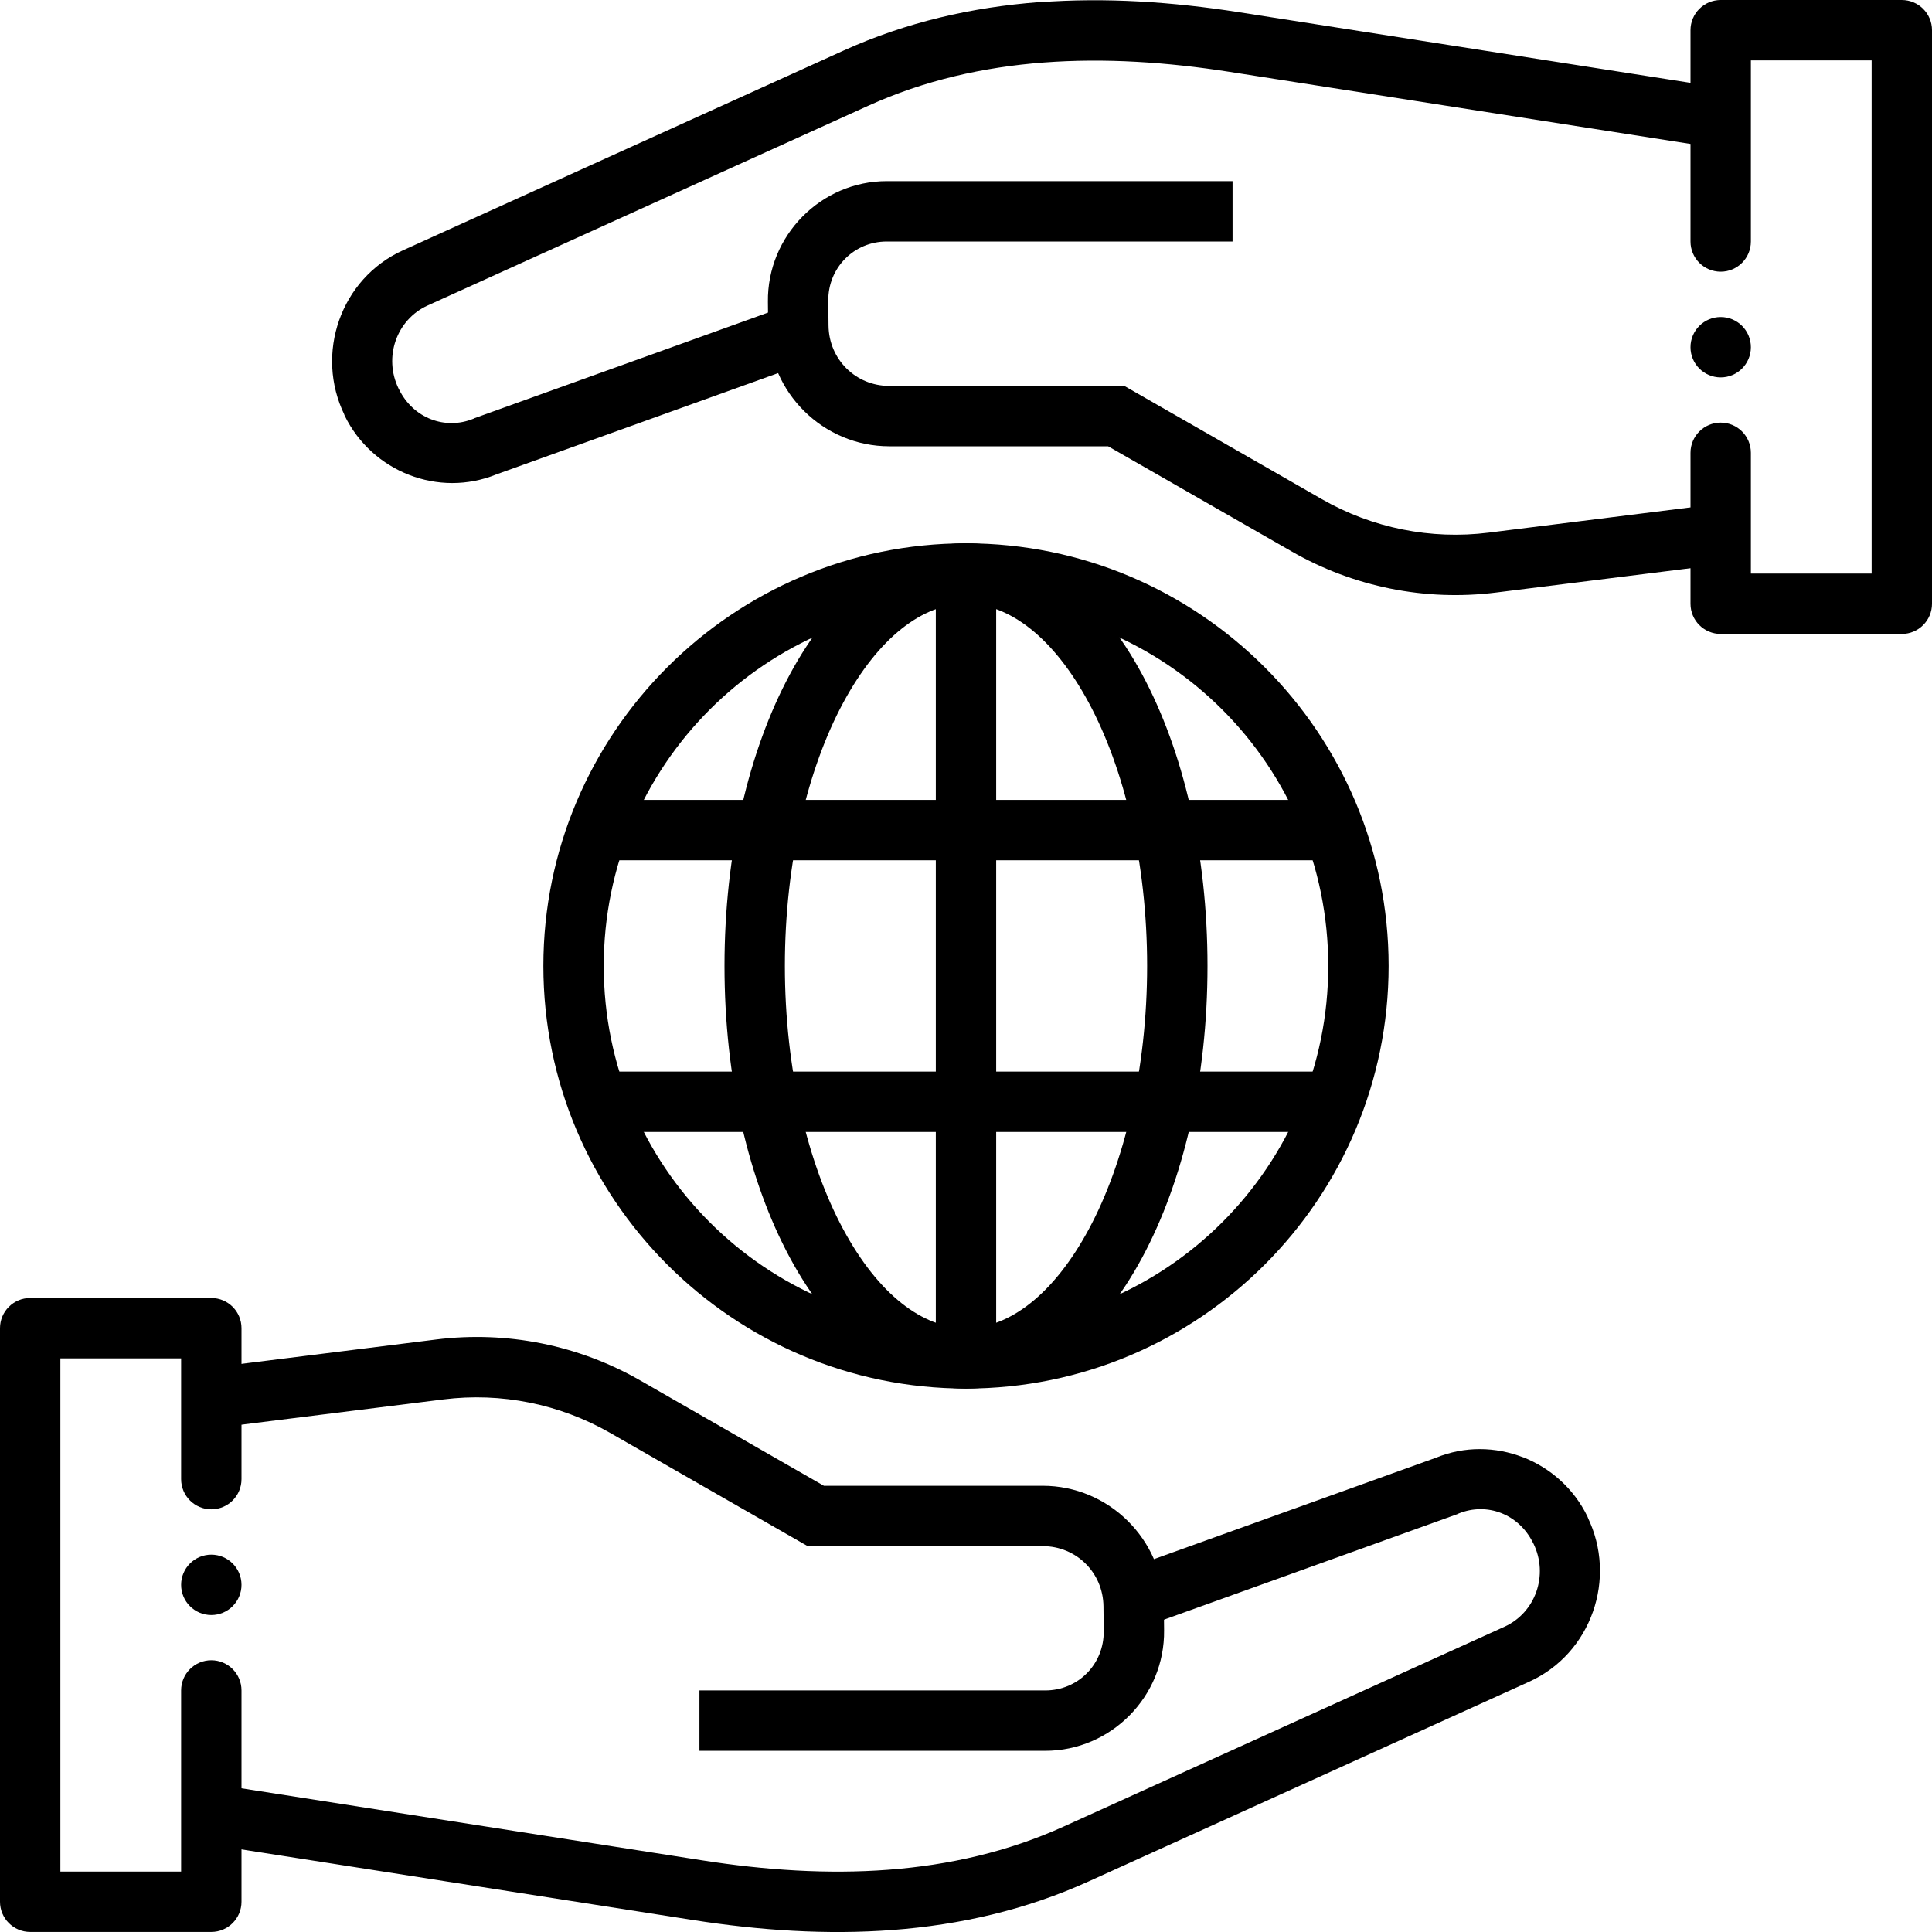
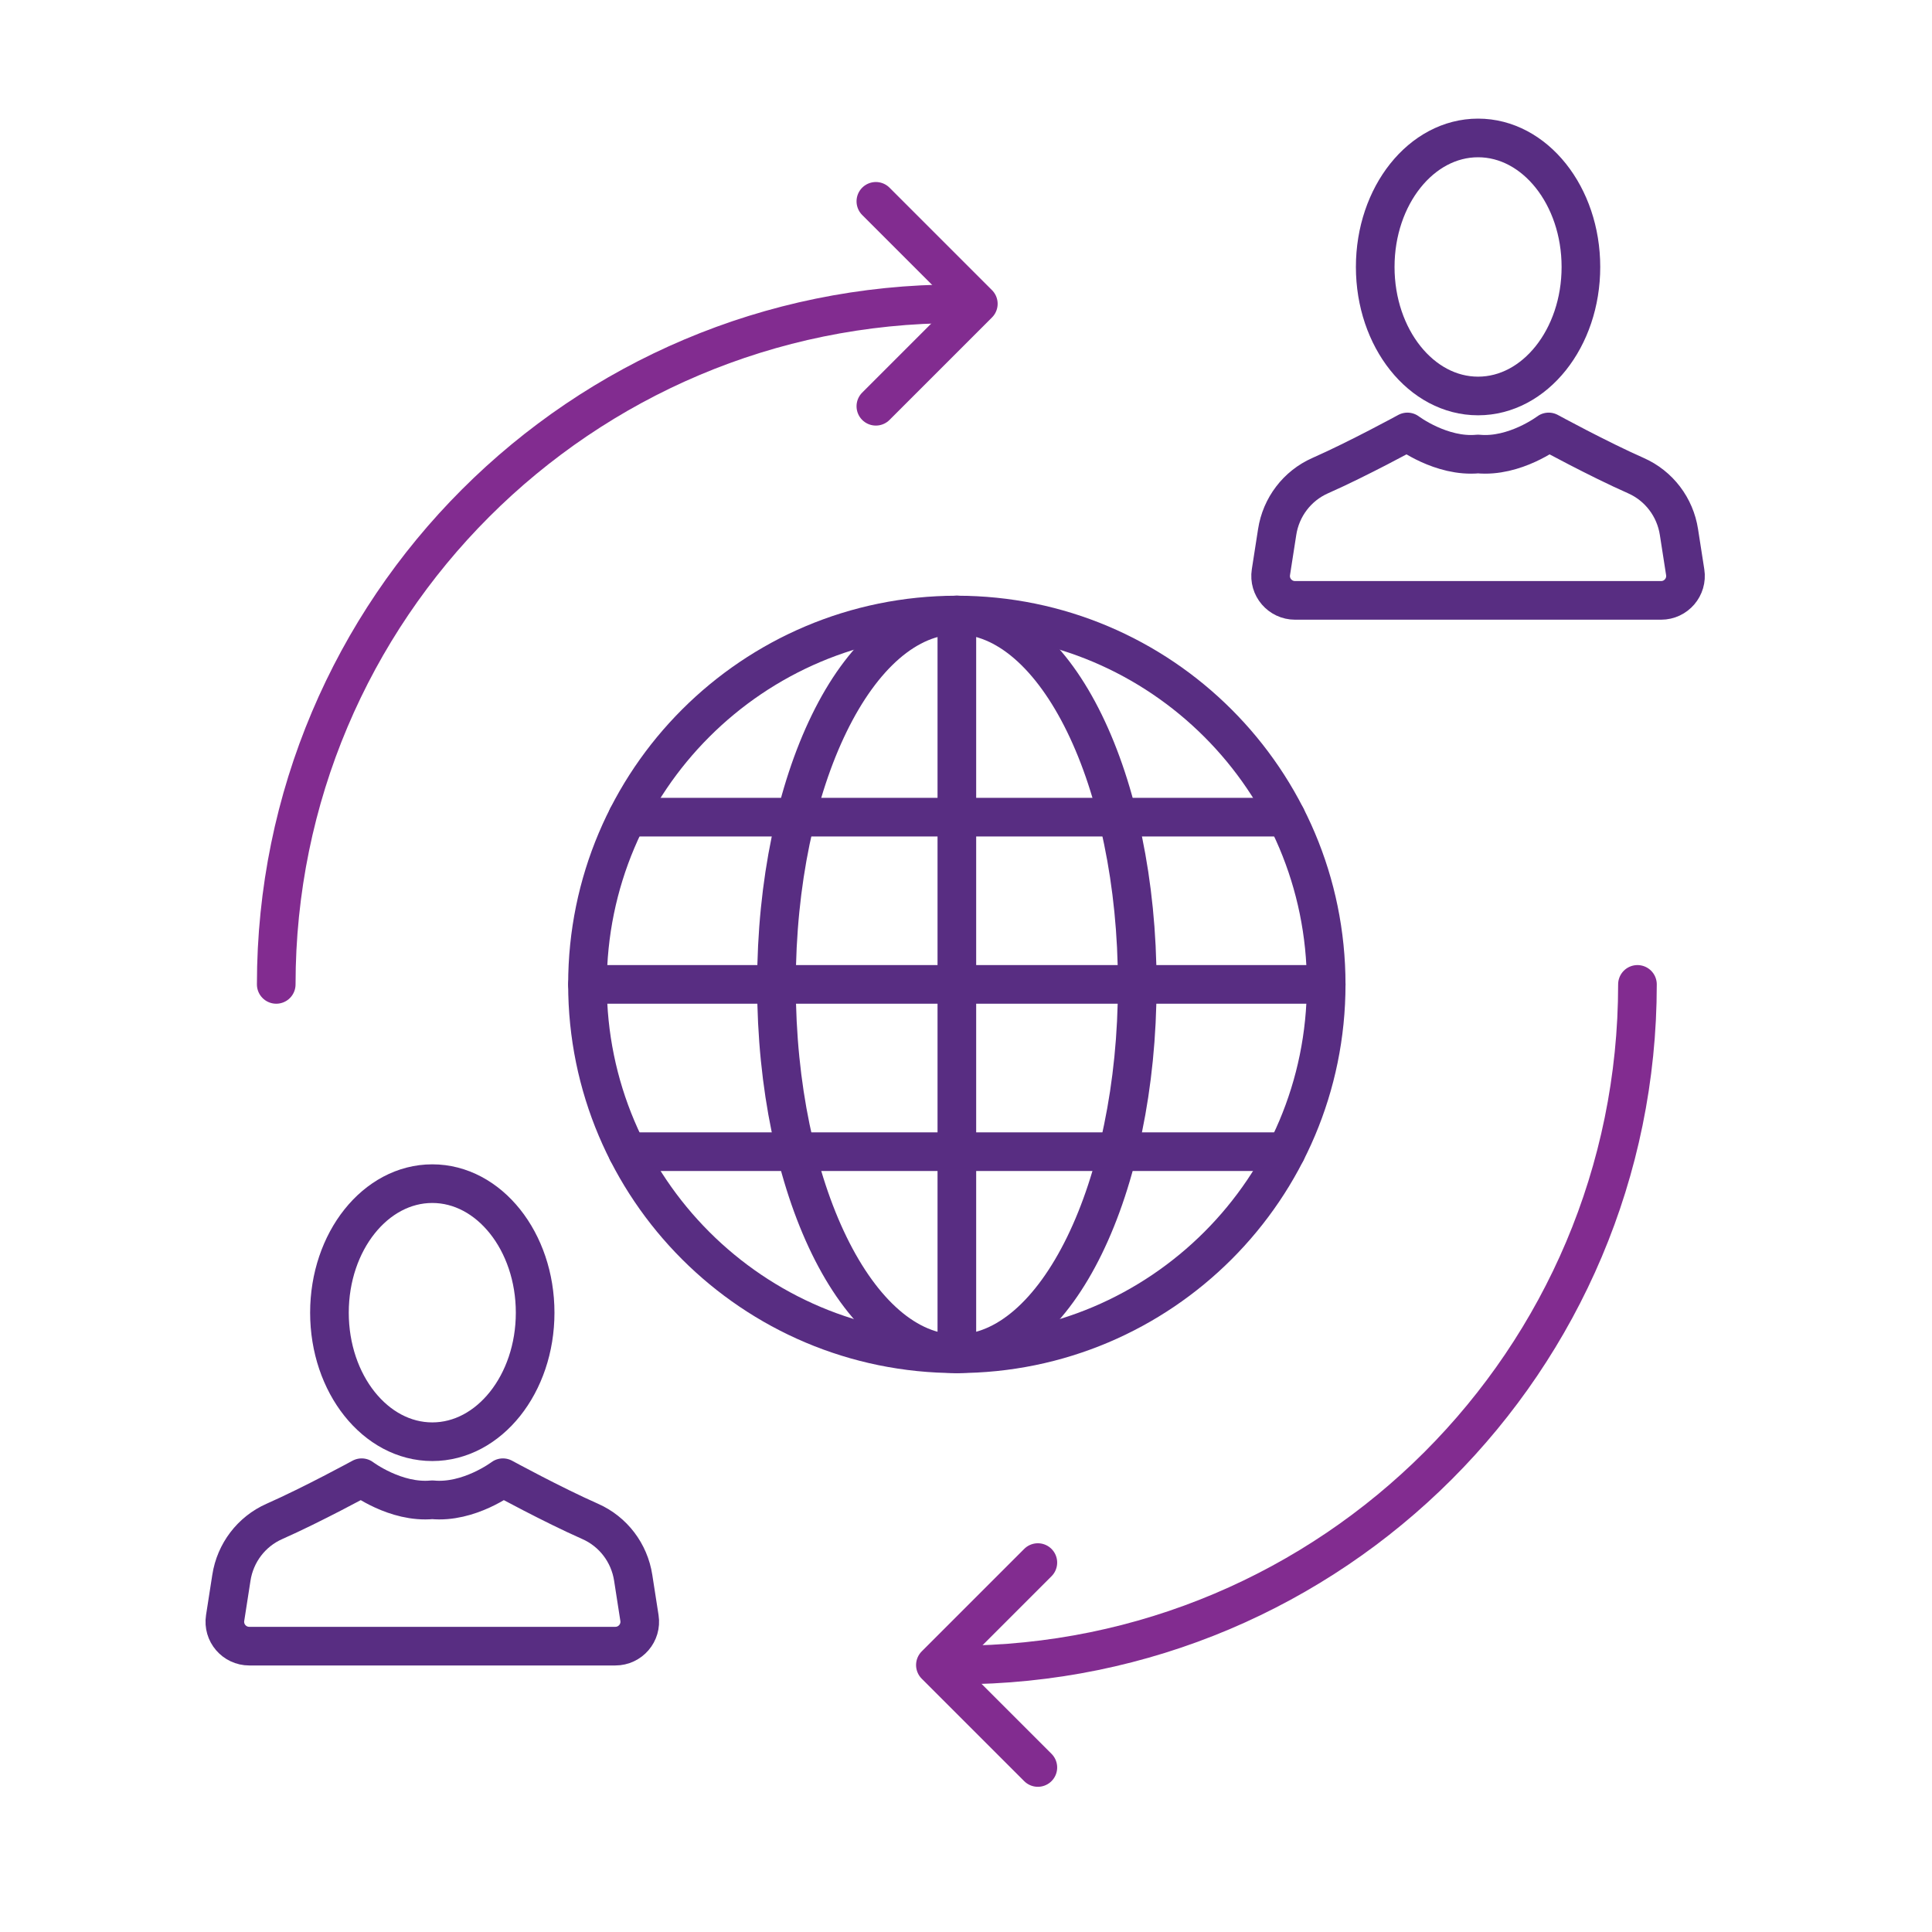
- <svg xmlns="http://www.w3.org/2000/svg" viewBox="0 0 32 32" version="1.1" x="0px" y="0px">
-   <g transform="translate(0,-1020.362)">
-     <path style="fill-rule:nonzero;stroke-width:1;stroke-linecap:butt;stroke-linejoin:round;stroke-miterlimit:4;stroke-dasharray:none;stroke-dashoffset:0;stroke-opacity:1;color-rendering:auto;image-rendering:auto;shape-rendering:auto;text-rendering:auto;enable-background:accumulate" d="m 16,1029.361 c -3.86,0 -7,3.14 -7,7 0,3.86 3.14,7 7,7 3.86,0 7,-3.14 7,-7 0,-3.86 -3.14,-7 -7,-7 z m 0,1 c 3.32,0 6,2.68 6,6 0,3.32 -2.68,6 -6,6 -3.32,0 -6,-2.68 -6,-6 0,-3.32 2.68,-6 6,-6 z" />
-     <path style="fill-rule:evenodd;stroke-width:1px;stroke-linecap:butt;stroke-linejoin:miter;stroke-miterlimit:4;stroke-dasharray:none;stroke-dashoffset:0;stroke-opacity:1;color-rendering:auto;image-rendering:auto;shape-rendering:auto;text-rendering:auto;enable-background:accumulate" d="m 15.5,1029.861 0,13 1,0 0,-13 -1,0 z" />
-     <path style="fill-rule:nonzero;stroke-width:1;stroke-linecap:butt;stroke-linejoin:round;stroke-miterlimit:4;stroke-dasharray:none;stroke-dashoffset:0;stroke-opacity:1;color-rendering:auto;image-rendering:auto;shape-rendering:auto;text-rendering:auto;enable-background:accumulate" d="m 16,1029.361 c -1.217,0 -2.232,0.898 -2.916,2.168 C 12.4,1032.799 12,1034.494 12,1036.361 c 0,1.868 0.4,3.564 1.084,4.834 0.684,1.27 1.699,2.166 2.916,2.166 1.217,0 2.232,-0.896 2.916,-2.166 C 19.6,1039.926 20,1038.229 20,1036.361 c 0,-1.868 -0.4,-3.562 -1.084,-4.832 -0.684,-1.27 -1.699,-2.168 -2.916,-2.168 z m 0,1 c 0.716,0 1.452,0.56 2.035,1.643 0.583,1.083 0.965,2.635 0.965,4.357 0,1.722 -0.382,3.277 -0.965,4.359 -0.583,1.083 -1.32,1.641 -2.035,1.641 -0.716,0 -1.452,-0.558 -2.035,-1.641 C 13.382,1039.638 13,1038.083 13,1036.361 c 0,-1.722 0.382,-3.275 0.965,-4.357 0.583,-1.083 1.32,-1.643 2.035,-1.643 z" />
-     <path style="fill-rule:evenodd;stroke-width:1px;stroke-linecap:butt;stroke-linejoin:miter;stroke-miterlimit:4;stroke-dasharray:none;stroke-dashoffset:0;stroke-opacity:1;color-rendering:auto;image-rendering:auto;shape-rendering:auto;text-rendering:auto;enable-background:accumulate" d="m 10,1033.611 0,1 12,0 0,-1 -12,0 z" />
-     <path style="fill-rule:evenodd;stroke-width:1px;stroke-linecap:butt;stroke-linejoin:miter;stroke-miterlimit:4;stroke-dasharray:none;stroke-dashoffset:0;stroke-opacity:1;color-rendering:auto;image-rendering:auto;shape-rendering:auto;text-rendering:auto;enable-background:accumulate" d="m 10,1038.111 0,1 12,0 0,-1 -12,0 z" />
-     <path style="fill-rule:nonzero;stroke-width:1;stroke-linecap:round;stroke-linejoin:round;stroke-miterlimit:4;stroke-dasharray:none;stroke-dashoffset:0;stroke-opacity:1;color-rendering:auto;image-rendering:auto;shape-rendering:auto;text-rendering:auto;enable-background:accumulate" d="m 0.5,1041.861 a 0.5,0.5 0 0 0 -0.5,0.5 l 0,9.5 a 0.5,0.5 0 0 0 0.5,0.5 l 3,0 a 0.5,0.5 0 0 0 0.5,-0.5 l 0,-3.5 a 0.5,0.5 0 1 0 -1,0 l 0,3 -2,0 0,-8.5 2,0 0,2 a 0.5,0.5 0 1 0 1,0 l 0,-2.5 a 0.5,0.5 0 0 0 -0.5,-0.5 l -3,0 z" />
-     <path style="fill-rule:evenodd;stroke-width:1px;stroke-linecap:butt;stroke-linejoin:miter;stroke-miterlimit:4;stroke-dasharray:none;stroke-dashoffset:0;stroke-opacity:1;color-rendering:auto;image-rendering:auto;shape-rendering:auto;text-rendering:auto;enable-background:accumulate" d="M 7.221,1042.549 3.613,1043 l 0.125,0.992 3.605,-0.451 c 0.957,-0.12 1.926,0.075 2.764,0.555 l 3.271,1.875 3.893,0 c 0.555,0 0.999,0.437 1.006,0.996 l 0.004,0.41 c 0.007,0.549 -0.424,0.984 -0.969,0.984 l -5.727,0 0,1 5.727,0 c 1.092,0 1.982,-0.904 1.969,-1.996 l -0.004,-0.41 c -0.013,-1.094 -0.913,-1.984 -2.006,-1.984 l -3.625,0 -3.041,-1.744 c -1.025,-0.588 -2.213,-0.825 -3.385,-0.678 z" />
-     <path style="fill-rule:evenodd;stroke-width:1px;stroke-linecap:butt;stroke-linejoin:round;stroke-miterlimit:4;stroke-dasharray:none;stroke-dashoffset:0;stroke-opacity:1;color-rendering:auto;image-rendering:auto;shape-rendering:auto;text-rendering:auto;enable-background:accumulate" d="m 25.223,1044.498 c -0.452,-0.175 -0.966,-0.187 -1.443,0.01 l -5.248,1.887 0.338,0.941 5.268,-1.895 a 0.5,0.5 0 0 0 0.02,-0.01 c 0.473,-0.193 0.998,0.01 1.232,0.482 a 0.5,0.5 0 0 0 0.008,0.014 c 0.256,0.523 0.034,1.146 -0.48,1.379 l -7.299,3.309 c -1.848,0.838 -3.912,0.885 -5.984,0.561 L 3.654,1049.928 3.5,1050.916 l 7.979,1.248 c 2.187,0.342 4.461,0.309 6.551,-0.639 l 7.299,-3.309 c 1.028,-0.466 1.463,-1.712 0.965,-2.728 l 0.018,0.039 a 0.5,0.5 0 0 0 -0.02,-0.049 c -0.227,-0.465 -0.617,-0.805 -1.068,-0.981 z" />
-     <path style="opacity:1;fill:#000000;fill-opacity:1;stroke-width:1;stroke-linecap:round;stroke-linejoin:round;stroke-miterlimit:4;stroke-dasharray:none;stroke-opacity:1" d="m 4,1046.612 a 0.5,0.5 0 0 1 -0.5,0.5 0.5,0.5 0 0 1 -0.5,-0.5 0.5,0.5 0 0 1 0.5,-0.5 0.5,0.5 0 0 1 0.5,0.5 z" />
-     <path style="fill-rule:nonzero;stroke-width:1;stroke-linecap:round;stroke-linejoin:round;stroke-miterlimit:4;stroke-dasharray:none;stroke-dashoffset:0;stroke-opacity:1;color-rendering:auto;image-rendering:auto;shape-rendering:auto;text-rendering:auto;enable-background:accumulate" d="m 28.5,1020.362 a 0.5,0.5 0 0 0 -0.5,0.5 l 0,3.5 a 0.5,0.5 0 1 0 1,0 l 0,-3 2,0 0,8.5 -2,0 0,-2 a 0.5,0.5 0 1 0 -1,0 l 0,2.5 a 0.5,0.5 0 0 0 0.5,0.5 l 3,0 a 0.5,0.5 0 0 0 0.5,-0.5 l 0,-9.5 a 0.5,0.5 0 0 0 -0.5,-0.5 l -3,0 z" />
-     <path style="fill-rule:evenodd;stroke-width:1px;stroke-linecap:butt;stroke-linejoin:miter;stroke-miterlimit:4;stroke-dasharray:none;stroke-dashoffset:0;stroke-opacity:1;color-rendering:auto;image-rendering:auto;shape-rendering:auto;text-rendering:auto;enable-background:accumulate" d="m 14.688,1023.362 c -1.092,0 -1.982,0.906 -1.969,1.998 l 0.004,0.41 c 0.013,1.094 0.913,1.984 2.006,1.984 l 3.625,0 3.041,1.742 c 1.025,0.588 2.213,0.827 3.385,0.68 l 3.607,-0.451 -0.125,-0.992 -3.605,0.451 c -0.957,0.12 -1.926,-0.075 -2.764,-0.555 l -3.271,-1.875 -3.893,0 c -0.555,0 -0.999,-0.439 -1.006,-0.998 l -0.004,-0.408 c -0.007,-0.549 0.424,-0.986 0.969,-0.986 l 5.727,0 0,-1 -5.727,0 z" />
-     <path style="fill-rule:evenodd;stroke-width:1px;stroke-linecap:butt;stroke-linejoin:round;stroke-miterlimit:4;stroke-dasharray:none;stroke-dashoffset:0;stroke-opacity:1;color-rendering:auto;image-rendering:auto;shape-rendering:auto;text-rendering:auto;enable-background:accumulate" d="m 17.209,1020.397 c -1.103,0.084 -2.193,0.329 -3.238,0.803 l -7.299,3.309 c -1.028,0.466 -1.463,1.712 -0.965,2.728 l -0.018,-0.041 a 0.5,0.5 0 0 0 0.02,0.051 c 0.454,0.93 1.556,1.362 2.512,0.973 l 5.248,-1.887 -0.338,-0.941 -5.268,1.895 a 0.5,0.5 0 0 0 -0.02,0.01 c -0.473,0.193 -0.998,-0.01 -1.232,-0.482 a 0.5,0.5 0 0 0 -0.008,-0.014 c -0.256,-0.523 -0.034,-1.146 0.48,-1.379 l 7.299,-3.309 c 1.848,-0.838 3.912,-0.885 5.984,-0.561 l 7.979,1.248 0.154,-0.988 -7.979,-1.248 c -1.094,-0.171 -2.209,-0.248 -3.312,-0.164 z" />
-     <path style="opacity:1;fill:#000000;fill-opacity:1;stroke-width:1;stroke-linecap:round;stroke-linejoin:round;stroke-miterlimit:4;stroke-dasharray:none;stroke-opacity:1" d="m 29,1026.113 a 0.5,0.5 0 0 1 -0.5,0.5 0.5,0.5 0 0 1 -0.5,-0.5 0.5,0.5 0 0 1 0.5,-0.5 0.5,0.5 0 0 1 0.5,0.5 z" />
-   </g>
-   <text x="0" y="47" fill="#000000" font-size="5px" font-weight="bold" font-family="'Helvetica Neue', Helvetica, Arial-Unicode, Arial, Sans-serif">Created by anbileru adaleru</text>
-   <text x="0" y="52" fill="#000000" font-size="5px" font-weight="bold" font-family="'Helvetica Neue', Helvetica, Arial-Unicode, Arial, Sans-serif">from the Noun Project</text>
+ <svg xmlns="http://www.w3.org/2000/svg" version="1.1" id="Layer_1" x="0px" y="0px" width="90px" height="90px" viewBox="0 0 90 90" enable-background="new 0 0 90 90" xml:space="preserve">
+   <circle fill="none" stroke="#582D82" stroke-width="1.8" stroke-linecap="round" stroke-linejoin="round" stroke-miterlimit="10" cx="44.573" cy="45.857" r="17.206" />
+   <path fill="none" stroke="#822C90" stroke-width="1.8" stroke-linecap="round" stroke-linejoin="round" stroke-miterlimit="10" d="  M12.868,45.857c0-17.51,14.195-31.706,31.706-31.706" />
+   <path fill="none" stroke="#822C90" stroke-width="1.8" stroke-linecap="round" stroke-linejoin="round" stroke-miterlimit="10" d="  M76.279,45.857c0,17.512-14.194,31.706-31.706,31.706" />
+   <ellipse fill="none" stroke="#582D82" stroke-width="1.8" stroke-linecap="round" stroke-linejoin="round" stroke-miterlimit="10" cx="44.574" cy="45.857" rx="8.404" ry="17.206" />
+   <line fill="none" stroke="#582D82" stroke-width="1.8" stroke-linecap="round" stroke-linejoin="round" stroke-miterlimit="10" x1="44.574" y1="28.651" x2="44.574" y2="63.063" />
+   <line fill="none" stroke="#582D82" stroke-width="1.8" stroke-linecap="round" stroke-linejoin="round" stroke-miterlimit="10" x1="27.368" y1="45.857" x2="61.779" y2="45.857" />
+   <line fill="none" stroke="#582D82" stroke-width="1.8" stroke-linecap="round" stroke-linejoin="round" stroke-miterlimit="10" x1="29.231" y1="38.066" x2="59.916" y2="38.066" />
+   <line fill="none" stroke="#582D82" stroke-width="1.8" stroke-linecap="round" stroke-linejoin="round" stroke-miterlimit="10" x1="29.231" y1="53.649" x2="59.916" y2="53.649" />
+   <ellipse fill="none" stroke="#582D82" stroke-width="1.8" stroke-linecap="round" stroke-linejoin="round" stroke-miterlimit="10" cx="20.138" cy="61.15" rx="4.791" ry="6.011" />
+   <path fill="none" stroke="#582D82" stroke-width="1.8" stroke-linecap="round" stroke-linejoin="round" stroke-miterlimit="10" d="  M20.138,69.865c1.711,0.166,3.29-1.027,3.29-1.027s2.298,1.254,4.065,2.035c1.074,0.474,1.826,1.467,2.004,2.627  c0.096,0.629,0.202,1.304,0.291,1.871c0.109,0.69-0.425,1.313-1.125,1.313h-8.525h-8.525c-0.7,0-1.234-0.622-1.125-1.313  c0.089-0.567,0.195-1.242,0.291-1.871c0.178-1.16,0.93-2.153,2.004-2.627c1.767-0.781,4.065-2.035,4.065-2.035  S18.427,70.031,20.138,69.865z" />
+   <ellipse fill="none" stroke="#582D82" stroke-width="1.8" stroke-linecap="round" stroke-linejoin="round" stroke-miterlimit="10" cx="68.854" cy="12.436" rx="4.791" ry="6.01" />
+   <path fill="none" stroke="#582D82" stroke-width="1.8" stroke-linecap="round" stroke-linejoin="round" stroke-miterlimit="10" d="  M68.854,21.149c1.711,0.166,3.289-1.027,3.289-1.027s2.299,1.255,4.065,2.035c1.074,0.475,1.826,1.467,2.004,2.628  c0.097,0.629,0.202,1.304,0.291,1.87c0.108,0.691-0.425,1.313-1.124,1.313h-8.525h-8.525c-0.7,0-1.234-0.622-1.125-1.313  c0.089-0.566,0.195-1.241,0.291-1.87c0.178-1.161,0.93-2.153,2.004-2.628c1.768-0.78,4.064-2.035,4.064-2.035  S67.143,21.315,68.854,21.149z" />
+   <polyline fill="none" stroke="#822C90" stroke-width="1.8" stroke-linecap="round" stroke-linejoin="round" stroke-miterlimit="10" points="  40.801,9.379 45.574,14.152 40.801,18.925 " />
+   <polyline fill="none" stroke="#822C90" stroke-width="1.8" stroke-linecap="round" stroke-linejoin="round" stroke-miterlimit="10" points="  48.347,82.336 43.574,77.564 48.347,72.791 " />
</svg>
